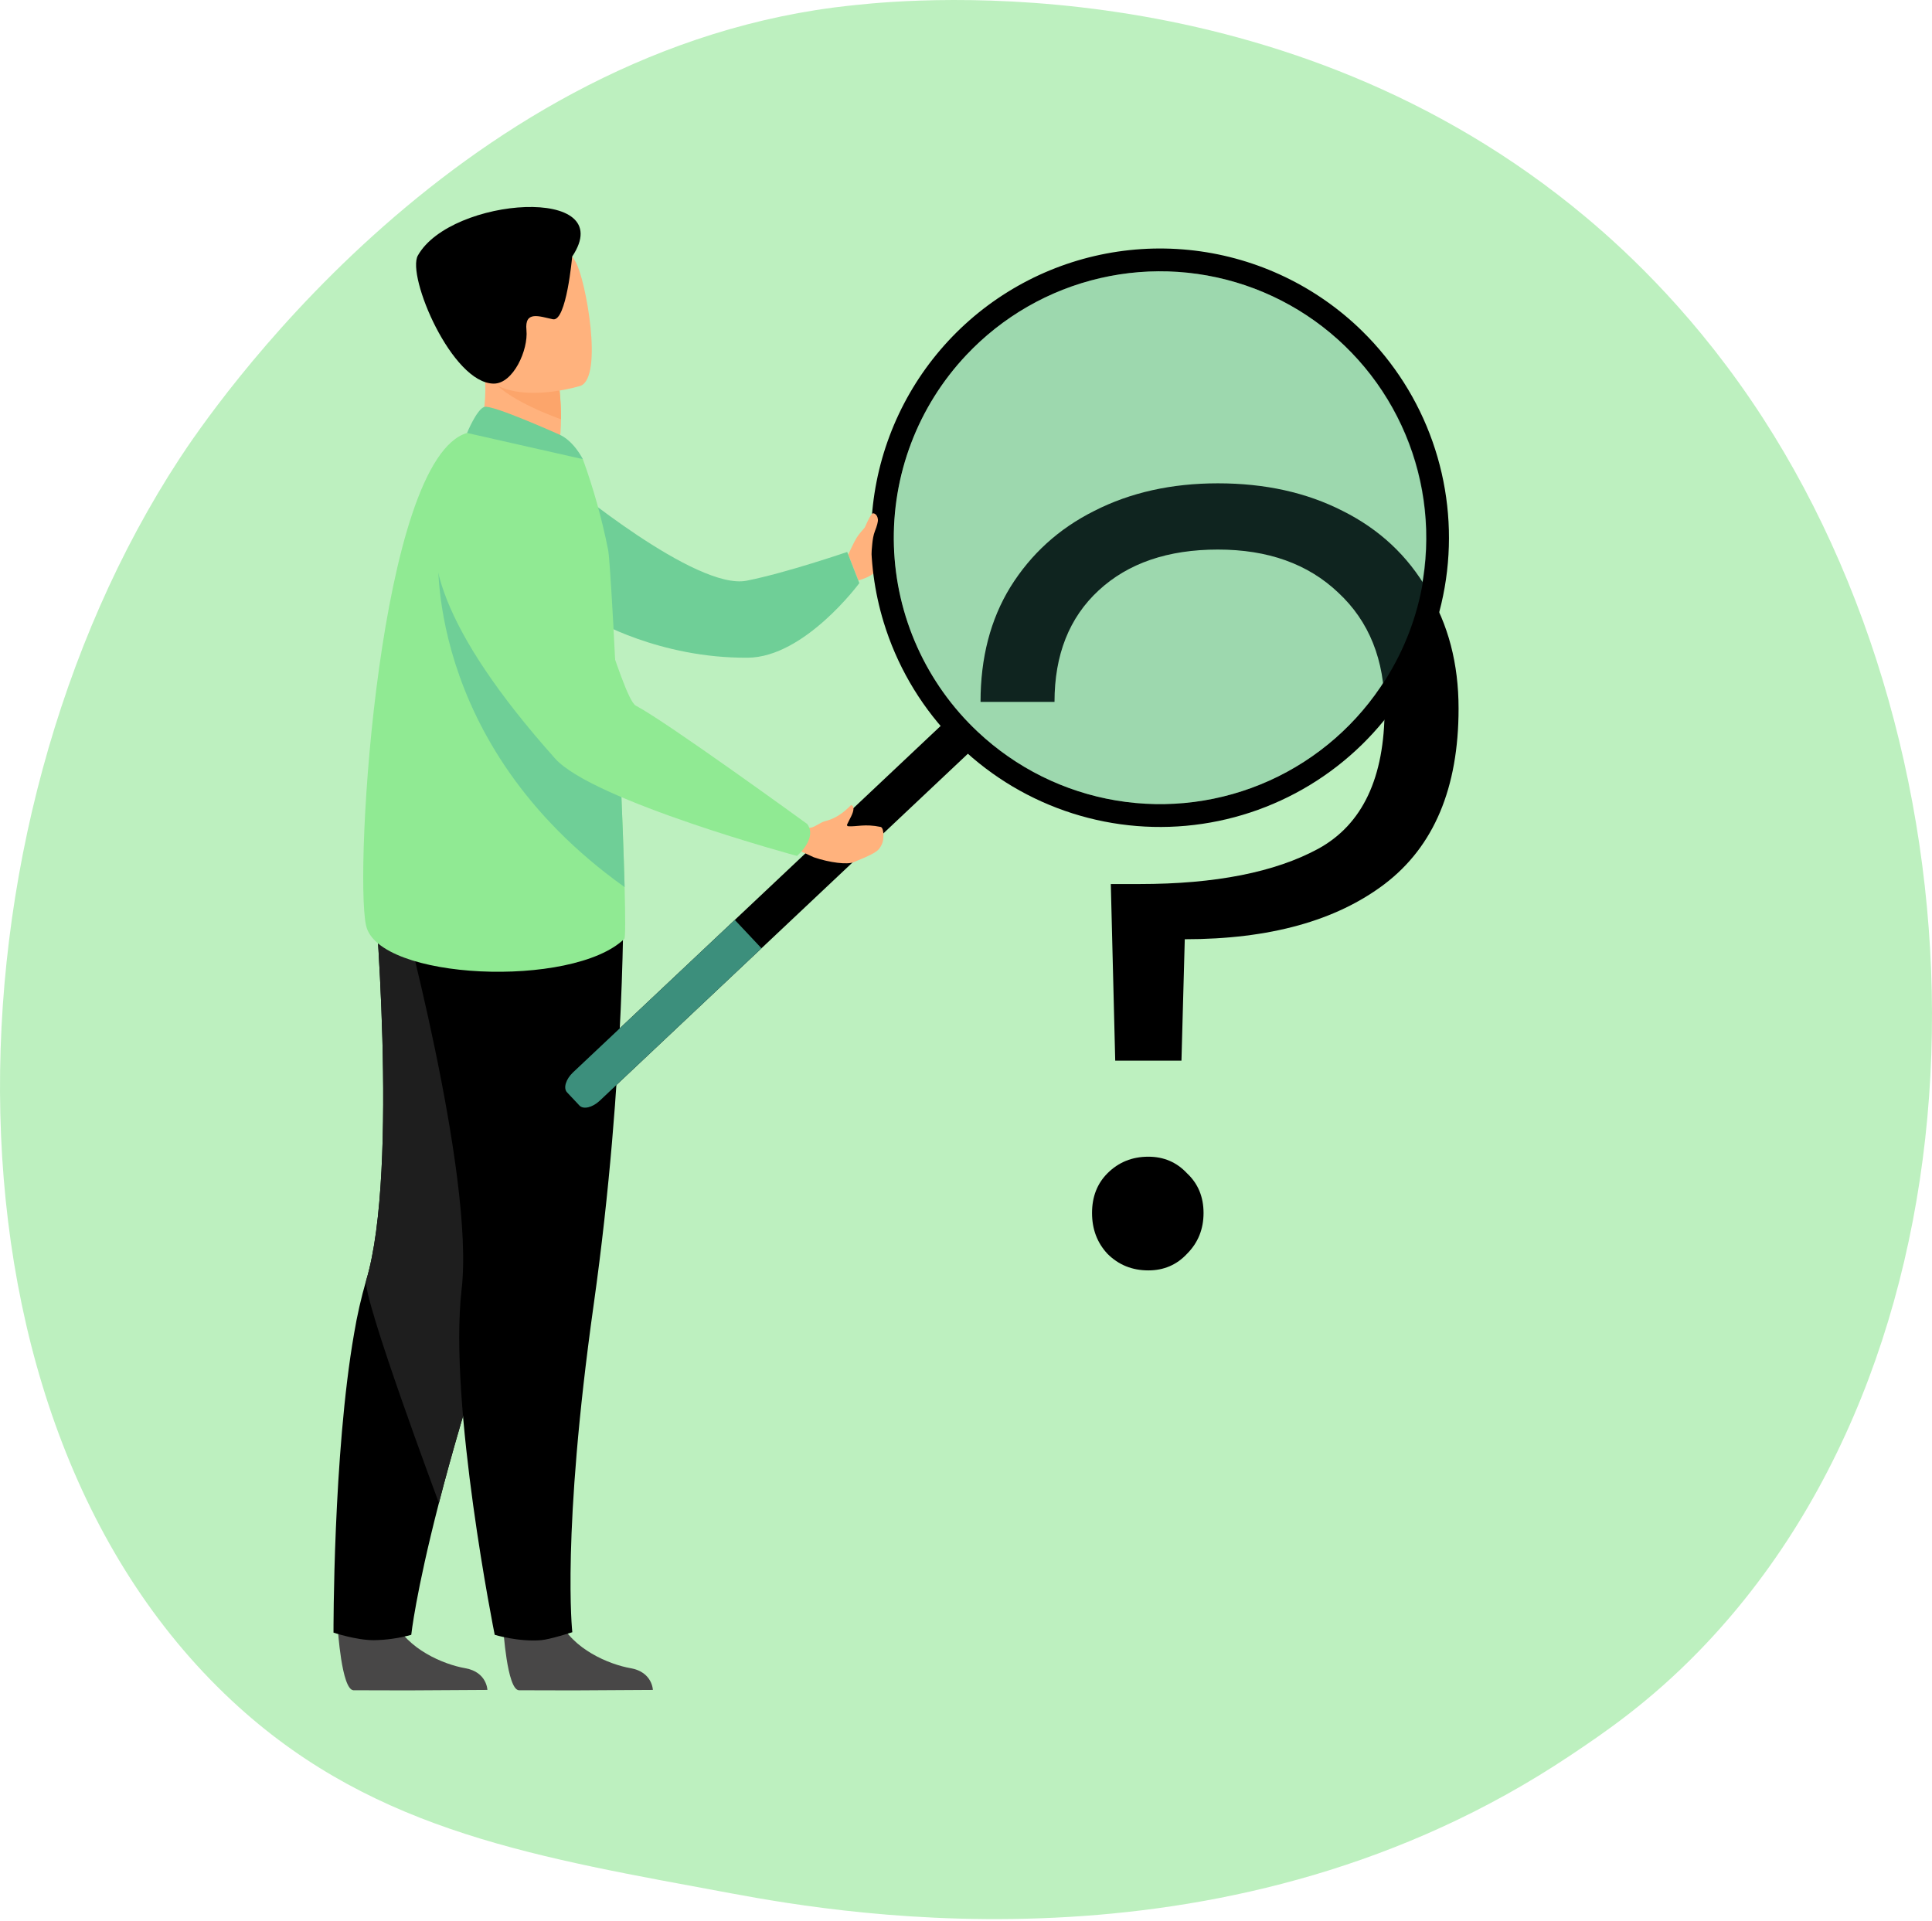
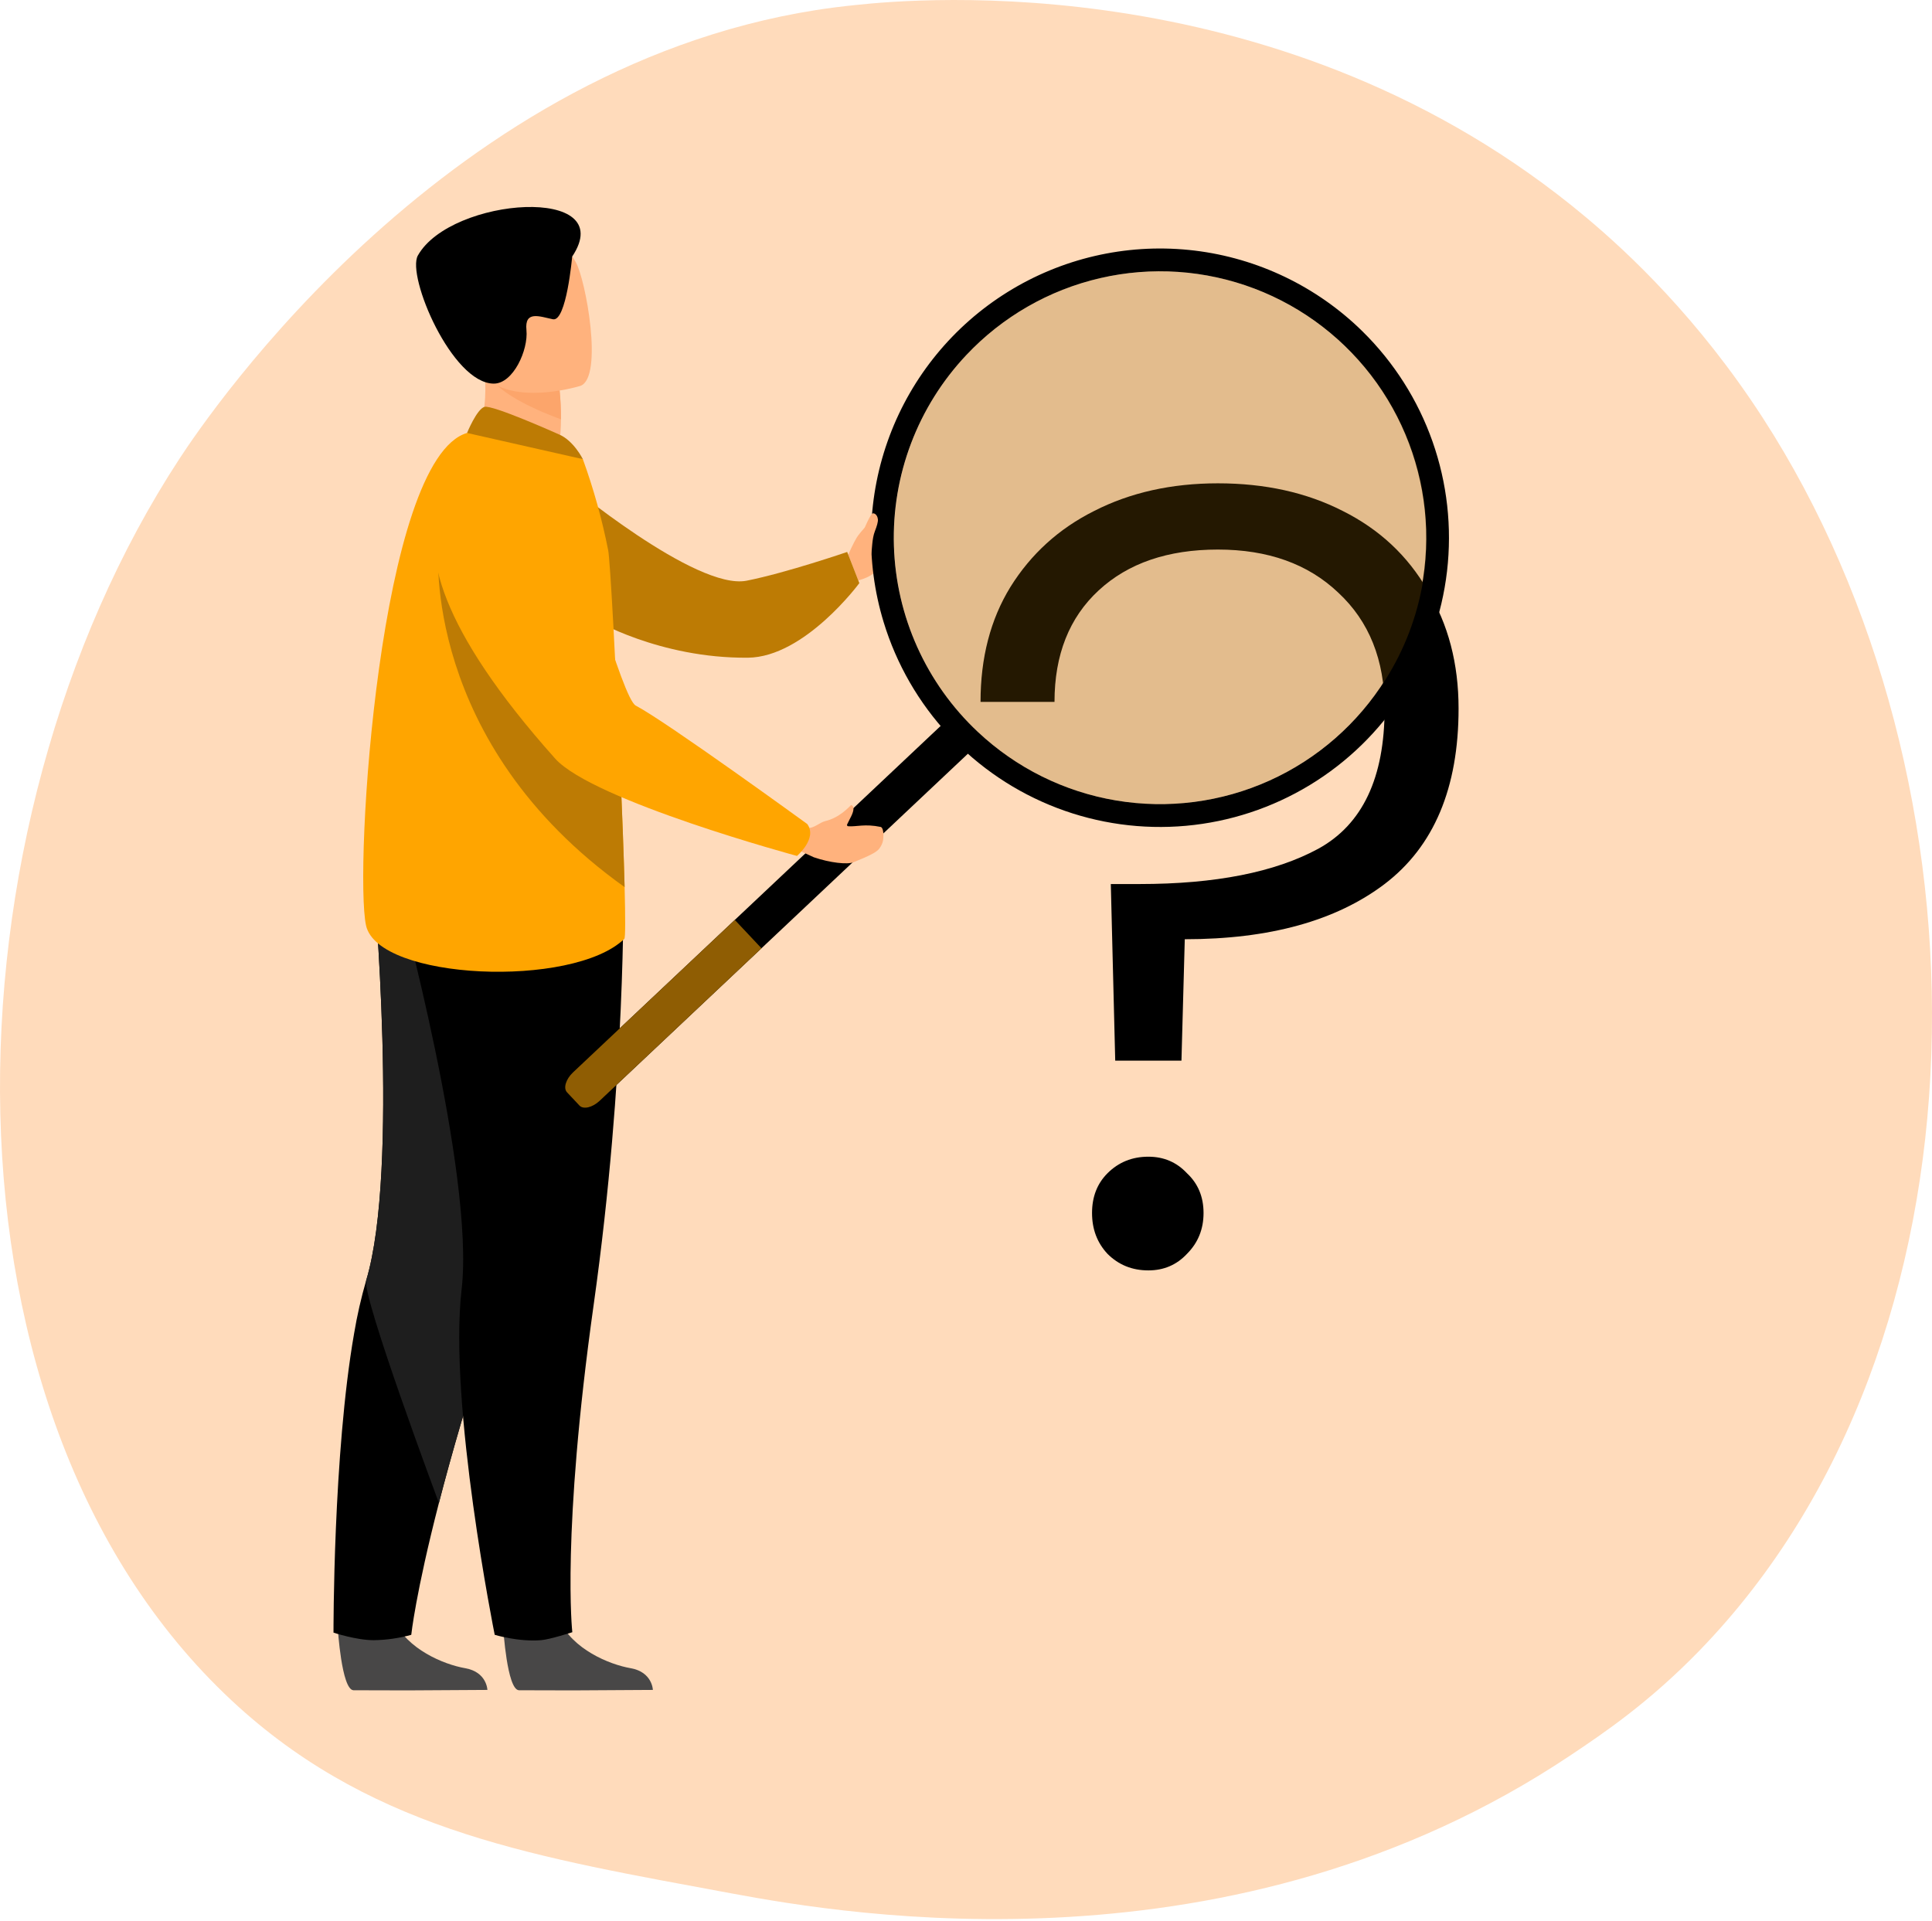
<svg xmlns="http://www.w3.org/2000/svg" width="168" height="167" viewBox="0 0 168 167" fill="none">
-   <path d="M147.787 143.534C143.414 148.041 139.501 150.69 136.506 152.69C107.289 172.194 73.891 166.572 63.566 164.651C46.906 161.551 32.843 159.364 20.761 148.45C-6.694 123.65 -5.358 71.916 15.62 39.87C18.108 36.07 39.055 5.026 72.525 0.651C73.344 0.544 73.955 0.483 74.49 0.427C79.667 -0.122 111.753 -3.014 137.915 18.9C141.66 22.037 147.687 27.696 153.276 36.325C173.711 67.88 173.776 116.751 147.787 143.534Z" fill="#BDF0BF" />
+   <path d="M147.787 143.534C143.414 148.041 139.501 150.69 136.506 152.69C107.289 172.194 73.891 166.572 63.566 164.651C46.906 161.551 32.843 159.364 20.761 148.45C-6.694 123.65 -5.358 71.916 15.62 39.87C18.108 36.07 39.055 5.026 72.525 0.651C73.344 0.544 73.955 0.483 74.49 0.427C79.667 -0.122 111.753 -3.014 137.915 18.9C141.66 22.037 147.687 27.696 153.276 36.325C173.711 67.88 173.776 116.751 147.787 143.534Z" fill="#FFDBBB" />
  <path d="M73.76 48.234C73.76 48.234 74.203 47.235 74.491 46.762C74.779 46.288 76.007 44.902 76.216 45.215C76.426 45.529 77.262 47.642 76.817 48.234C76.373 48.826 76.846 49.855 74.637 50.478L73.76 48.234Z" fill="#FFB27D" />
-   <path d="M49.207 41.924C49.207 41.924 60.517 51.375 64.927 50.5C68.375 49.816 73.668 48 73.668 48L74.726 50.71C74.726 50.71 69.98 57.155 65.032 57.197C57.297 57.263 51.583 53.845 51.583 53.845L49.207 41.924Z" fill="#6FCF97" />
+   <path d="M49.207 41.924C49.207 41.924 60.517 51.375 64.927 50.5C68.375 49.816 73.668 48 73.668 48L74.726 50.71C74.726 50.71 69.98 57.155 65.032 57.197C57.297 57.263 51.583 53.845 51.583 53.845L49.207 41.924Z" fill="#bd7b04" />
  <path d="M29.373 141.612C29.373 141.612 29.702 146.914 30.726 146.991C30.862 147.001 35.923 147.001 35.923 147.001L42.383 146.963C42.383 146.963 42.341 145.405 40.453 145.075C38.564 144.746 35.403 143.417 34.26 140.919C33.056 138.29 29.373 141.612 29.373 141.612Z" fill="#484747" />
  <path d="M29 141.98C29 141.98 30.964 142.638 32.497 142.638C33.601 142.624 34.698 142.467 35.762 142.172C35.762 142.172 36.132 138.592 38.166 130.705C39.233 126.571 40.756 121.256 42.923 114.651C48.916 96.398 50.738 85.72 50.904 84.709C50.913 84.656 50.917 84.629 50.917 84.629L50.897 84.62L32.475 76.522C32.475 76.522 34.752 101.679 31.846 111.336C31.405 112.856 31.053 114.401 30.792 115.962C28.957 126.451 29 141.98 29 141.98Z" fill="black" />
  <path d="M38.166 130.705C39.232 126.571 40.756 121.256 42.923 114.651C48.915 96.398 50.737 85.72 50.904 84.709C50.902 84.678 50.9 84.65 50.897 84.62L32.474 76.522C32.474 76.522 34.751 101.679 31.846 111.336C31.439 112.686 38.166 130.705 38.166 130.705Z" fill="#1E1E1E" />
  <path d="M43.762 141.612C43.762 141.612 44.09 146.914 45.115 146.991C45.251 147.001 50.312 147.001 50.312 147.001L56.772 146.963C56.772 146.963 56.73 145.405 54.841 145.075C52.953 144.746 49.792 143.417 48.648 140.919C47.445 138.29 43.762 141.612 43.762 141.612Z" fill="#484747" />
  <path d="M54.206 77.115C54.206 77.115 54.446 93.417 51.628 113.434C48.811 133.45 49.766 141.945 49.766 141.945C49.766 141.945 47.83 142.573 47.049 142.637C45.059 142.799 43.018 142.17 43.018 142.17C43.018 142.17 38.985 122.147 40.141 112.128C41.297 102.109 34.619 77.751 34.619 77.751L54.206 77.115Z" fill="black" />
  <path d="M41.143 38.966L44.739 41.327L48.014 40.4C48.613 39.544 48.772 37.896 48.78 36.468C48.784 35.594 48.741 34.72 48.652 33.85L43.8 31.707L41.99 30.908C41.995 30.936 42.131 32.396 42.15 32.609C42.488 36.394 41.143 38.966 41.143 38.966Z" fill="#FFB27D" />
-   <path d="M54.289 81.648C49.813 85.974 32.873 85.246 31.829 80.48C30.784 75.713 32.967 39.902 40.613 37.652C42.2 37.185 50.682 39.93 50.682 39.93C51.618 42.511 52.355 45.16 52.886 47.854C53.056 48.718 53.55 57.869 53.92 66.431C54.093 70.435 54.239 74.311 54.314 77.149C54.382 79.806 54.385 81.553 54.289 81.648Z" fill="#90EA93" />
+   <path d="M54.289 81.648C49.813 85.974 32.873 85.246 31.829 80.48C30.784 75.713 32.967 39.902 40.613 37.652C42.2 37.185 50.682 39.93 50.682 39.93C51.618 42.511 52.355 45.16 52.886 47.854C53.056 48.718 53.55 57.869 53.92 66.431C54.093 70.435 54.239 74.311 54.314 77.149C54.382 79.806 54.385 81.553 54.289 81.648Z" fill="#FFA500" />
  <path d="M42.513 32.676C43.498 34.342 46.951 35.8 48.781 36.468C48.785 35.594 48.742 34.72 48.652 33.85L43.8 31.706C42.728 31.692 42.075 31.932 42.513 32.676Z" fill="#FCA56B" />
  <path d="M50.482 33.554C50.482 33.554 42.665 35.996 41.221 31.099C39.777 26.201 37.796 23.218 42.726 21.453C47.656 19.687 49.181 21.268 50.06 22.785C50.94 24.303 52.478 32.793 50.482 33.554Z" fill="#FFB27D" />
  <path d="M49.754 22.313C49.754 22.313 49.256 28.012 48.078 27.764C46.901 27.517 45.605 26.988 45.778 28.706C45.951 30.423 44.633 33.368 42.935 33.361C39.295 33.346 35.339 23.994 36.336 22.22C39.212 17.104 53.911 16.071 49.754 22.313Z" fill="black" />
-   <path d="M48.604 37.776C48.503 37.733 42.785 35.165 42.116 35.386C41.447 35.607 40.613 37.652 40.613 37.652L50.683 39.931C50.683 39.931 49.891 38.318 48.604 37.776Z" fill="#6FCF97" />
+   <path d="M48.604 37.776C48.503 37.733 42.785 35.165 42.116 35.386C41.447 35.607 40.613 37.652 40.613 37.652L50.683 39.931C50.683 39.931 49.891 38.318 48.604 37.776Z" fill="#bd7b04" />
  <path d="M105.904 42.032C110 42.032 113.616 42.832 116.752 44.432C119.952 46.032 122.416 48.336 124.144 51.344C125.936 54.288 126.832 57.712 126.832 61.616C126.832 68.528 124.688 73.616 120.4 76.88C116.176 80.08 110.384 81.68 103.024 81.68L102.736 92.24H96.976L96.592 76.88H99.088C105.68 76.88 110.864 75.856 114.64 73.808C118.48 71.696 120.4 67.632 120.4 61.616C120.4 57.392 119.056 54.032 116.368 51.536C113.744 49.04 110.256 47.792 105.904 47.792C101.552 47.792 98.096 48.976 95.536 51.344C92.976 53.712 91.696 56.944 91.696 61.04H85.264C85.264 57.2 86.128 53.872 87.856 51.056C89.648 48.176 92.08 45.968 95.152 44.432C98.288 42.832 101.872 42.032 105.904 42.032ZM99.856 110.48C98.448 110.48 97.264 110 96.304 109.04C95.408 108.08 94.96 106.896 94.96 105.488C94.96 104.08 95.408 102.928 96.304 102.032C97.264 101.072 98.448 100.592 99.856 100.592C101.2 100.592 102.32 101.072 103.216 102.032C104.176 102.928 104.656 104.08 104.656 105.488C104.656 106.896 104.176 108.08 103.216 109.04C102.32 110 101.2 110.48 99.856 110.48Z" fill="black" />
  <path d="M84.206 65.509L52.149 95.725C51.521 96.317 50.728 96.506 50.388 96.144L49.306 94.993C48.966 94.631 49.202 93.851 49.83 93.258L81.887 63.044C82.516 62.452 83.308 62.263 83.648 62.624L84.73 63.775C85.07 64.137 84.834 64.917 84.206 65.509Z" fill="black" />
-   <path d="M66.216 82.466L52.149 95.725C51.521 96.317 50.728 96.505 50.388 96.144L49.306 94.993C48.966 94.631 49.202 93.85 49.83 93.258L63.897 80L66.216 82.466Z" fill="#3C8F7C" />
+   <path d="M66.216 82.466L52.149 95.725C51.521 96.317 50.728 96.505 50.388 96.144L49.306 94.993C48.966 94.631 49.202 93.85 49.83 93.258L63.897 80L66.216 82.466Z" fill="#8f5d03" />
  <path d="M76.838 54.102C77.954 57.766 79.892 61.127 82.503 63.927C85.115 66.728 88.331 68.894 91.906 70.261C95.481 71.628 99.32 72.16 103.132 71.815C106.943 71.47 110.625 70.258 113.898 68.272C117.17 66.286 119.946 63.578 122.014 60.354C124.082 57.13 125.386 53.476 125.829 49.671C126.271 45.865 125.84 42.009 124.567 38.396C123.294 34.783 121.213 31.509 118.484 28.824C118.356 28.695 118.223 28.568 118.09 28.443C114.055 24.644 108.88 22.286 103.368 21.735C97.856 21.185 92.317 22.473 87.612 25.399C82.908 28.326 79.3 32.726 77.352 37.917C75.404 43.108 75.223 48.797 76.838 54.102H76.838ZM84.019 30.887C87.156 27.549 91.21 25.217 95.671 24.187C100.131 23.156 104.796 23.473 109.077 25.096C113.357 26.72 117.06 29.578 119.718 33.309C122.376 37.04 123.869 41.476 124.009 46.056C124.148 50.637 122.928 55.156 120.501 59.042C118.075 62.928 114.553 66.006 110.379 67.888C106.205 69.769 101.568 70.37 97.053 69.613C92.539 68.856 88.35 66.776 85.016 63.635C82.799 61.553 81.015 59.052 79.765 56.278C78.515 53.504 77.824 50.51 77.731 47.468C77.638 44.426 78.146 41.395 79.225 38.55C80.304 35.705 81.933 33.101 84.019 30.887Z" fill="black" />
  <g opacity="0.5">
-     <path opacity="0.5" d="M117.728 62.636C114.592 65.974 110.537 68.306 106.077 69.337C101.616 70.368 96.951 70.051 92.67 68.428C88.39 66.804 84.686 63.946 82.028 60.215C79.37 56.484 77.877 52.048 77.737 47.468C77.598 42.887 78.818 38.368 81.244 34.482C83.67 30.596 87.193 27.518 91.367 25.636C95.541 23.754 100.178 23.154 104.693 23.911C109.208 24.668 113.397 26.748 116.73 29.888C118.955 31.966 120.746 34.465 122.001 37.239C123.256 40.014 123.95 43.01 124.043 46.054C124.136 49.099 123.626 52.131 122.542 54.977C121.458 57.823 119.822 60.426 117.728 62.636Z" fill="#3C8F7C" />
+     <path opacity="0.5" d="M117.728 62.636C114.592 65.974 110.537 68.306 106.077 69.337C101.616 70.368 96.951 70.051 92.67 68.428C88.39 66.804 84.686 63.946 82.028 60.215C79.37 56.484 77.877 52.048 77.737 47.468C77.598 42.887 78.818 38.368 81.244 34.482C83.67 30.596 87.193 27.518 91.367 25.636C95.541 23.754 100.178 23.154 104.693 23.911C109.208 24.668 113.397 26.748 116.73 29.888C118.955 31.966 120.746 34.465 122.001 37.239C123.256 40.014 123.95 43.01 124.043 46.054C124.136 49.099 123.626 52.131 122.542 54.977C121.458 57.823 119.822 60.426 117.728 62.636Z" fill="#8f5d03" />
  </g>
-   <path d="M54.315 77.148C36.651 64.549 38.12 47.734 38.12 47.734C44.576 51.379 50.982 59.439 53.921 66.43C54.094 70.434 54.24 74.31 54.315 77.148Z" fill="#6FCF97" />
+   <path d="M54.315 77.148C36.651 64.549 38.12 47.734 38.12 47.734C44.576 51.379 50.982 59.439 53.921 66.43C54.094 70.434 54.24 74.31 54.315 77.148Z" fill="#bd7b04" />
  <path d="M71.747 71.41C72.993 71.122 73.829 70.18 74.003 70.015C74.003 70.015 74.534 70.051 73.916 71.186C73.864 71.28 73.749 71.524 73.663 71.697C73.655 71.713 73.651 71.731 73.652 71.749C73.652 71.767 73.657 71.785 73.667 71.801C73.676 71.816 73.689 71.829 73.704 71.839C73.719 71.848 73.737 71.854 73.755 71.855C74.474 71.91 75.196 71.625 76.581 71.914C76.772 71.954 76.828 72.412 76.82 72.607C76.808 72.938 76.832 73.308 76.448 73.815C76.225 74.11 75.603 74.427 74.216 74.985C73.688 75.198 72.178 75.038 70.763 74.551L69.632 74.027L69.983 71.923L70.266 71.982C70.718 72.077 71.277 71.526 71.747 71.41Z" fill="#FFB27D" />
-   <path d="M43.6 39.932C43.6 39.932 27.729 42.957 48.27 65.965C51.555 69.645 69.304 74.436 69.304 74.436C69.304 74.436 71.104 72.903 70.196 71.661C70.196 71.661 57.976 62.778 55.287 61.365C54.077 60.729 50.593 47.186 48.621 43.923C46.649 40.661 43.6 39.932 43.6 39.932Z" fill="#90EA93" />
+   <path d="M43.6 39.932C43.6 39.932 27.729 42.957 48.27 65.965C51.555 69.645 69.304 74.436 69.304 74.436C69.304 74.436 71.104 72.903 70.196 71.661C70.196 71.661 57.976 62.778 55.287 61.365C54.077 60.729 50.593 47.186 48.621 43.923C46.649 40.661 43.6 39.932 43.6 39.932Z" fill="#FFA500" />
  <path d="M74.189 48.513C74.189 48.513 74.709 47.52 74.81 46.996C74.911 46.473 75.565 44.944 75.834 44.675C75.942 44.568 76.297 44.707 76.339 45.17C76.358 45.371 76.259 45.738 76.085 46.175C75.801 46.886 75.847 47.85 75.749 48.172C75.503 48.972 74.189 48.513 74.189 48.513Z" fill="#FFB27D" />
</svg>
